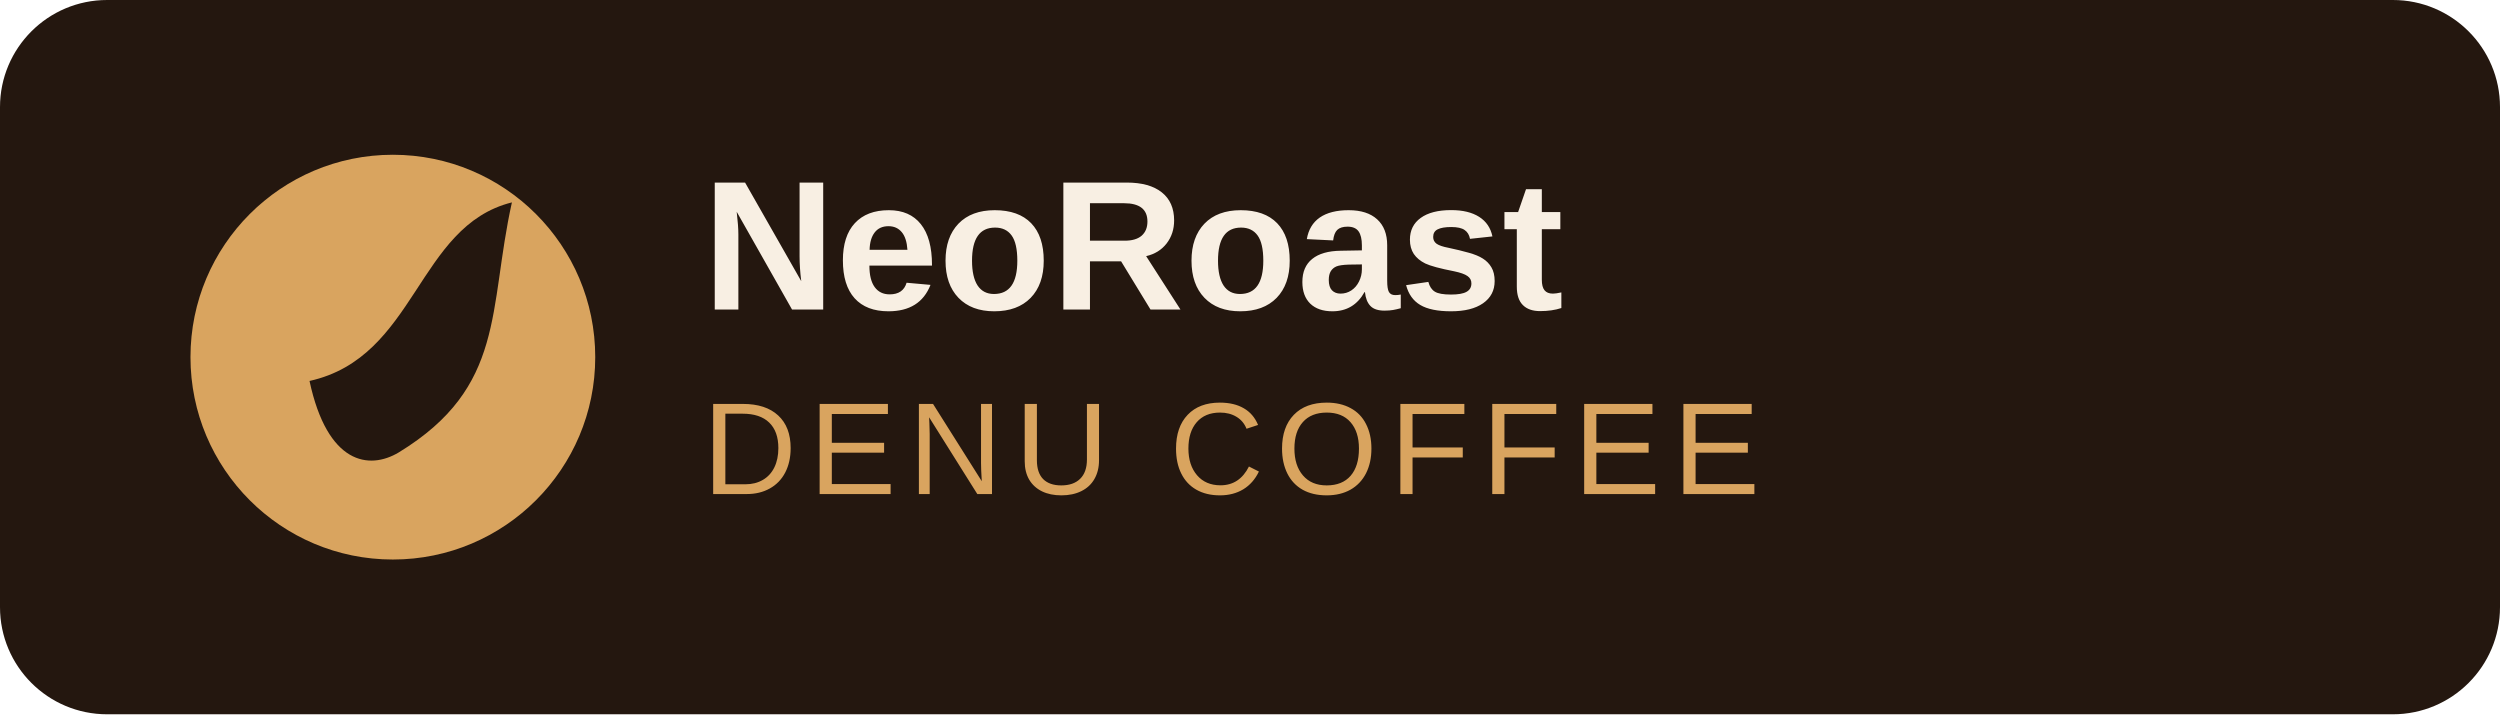
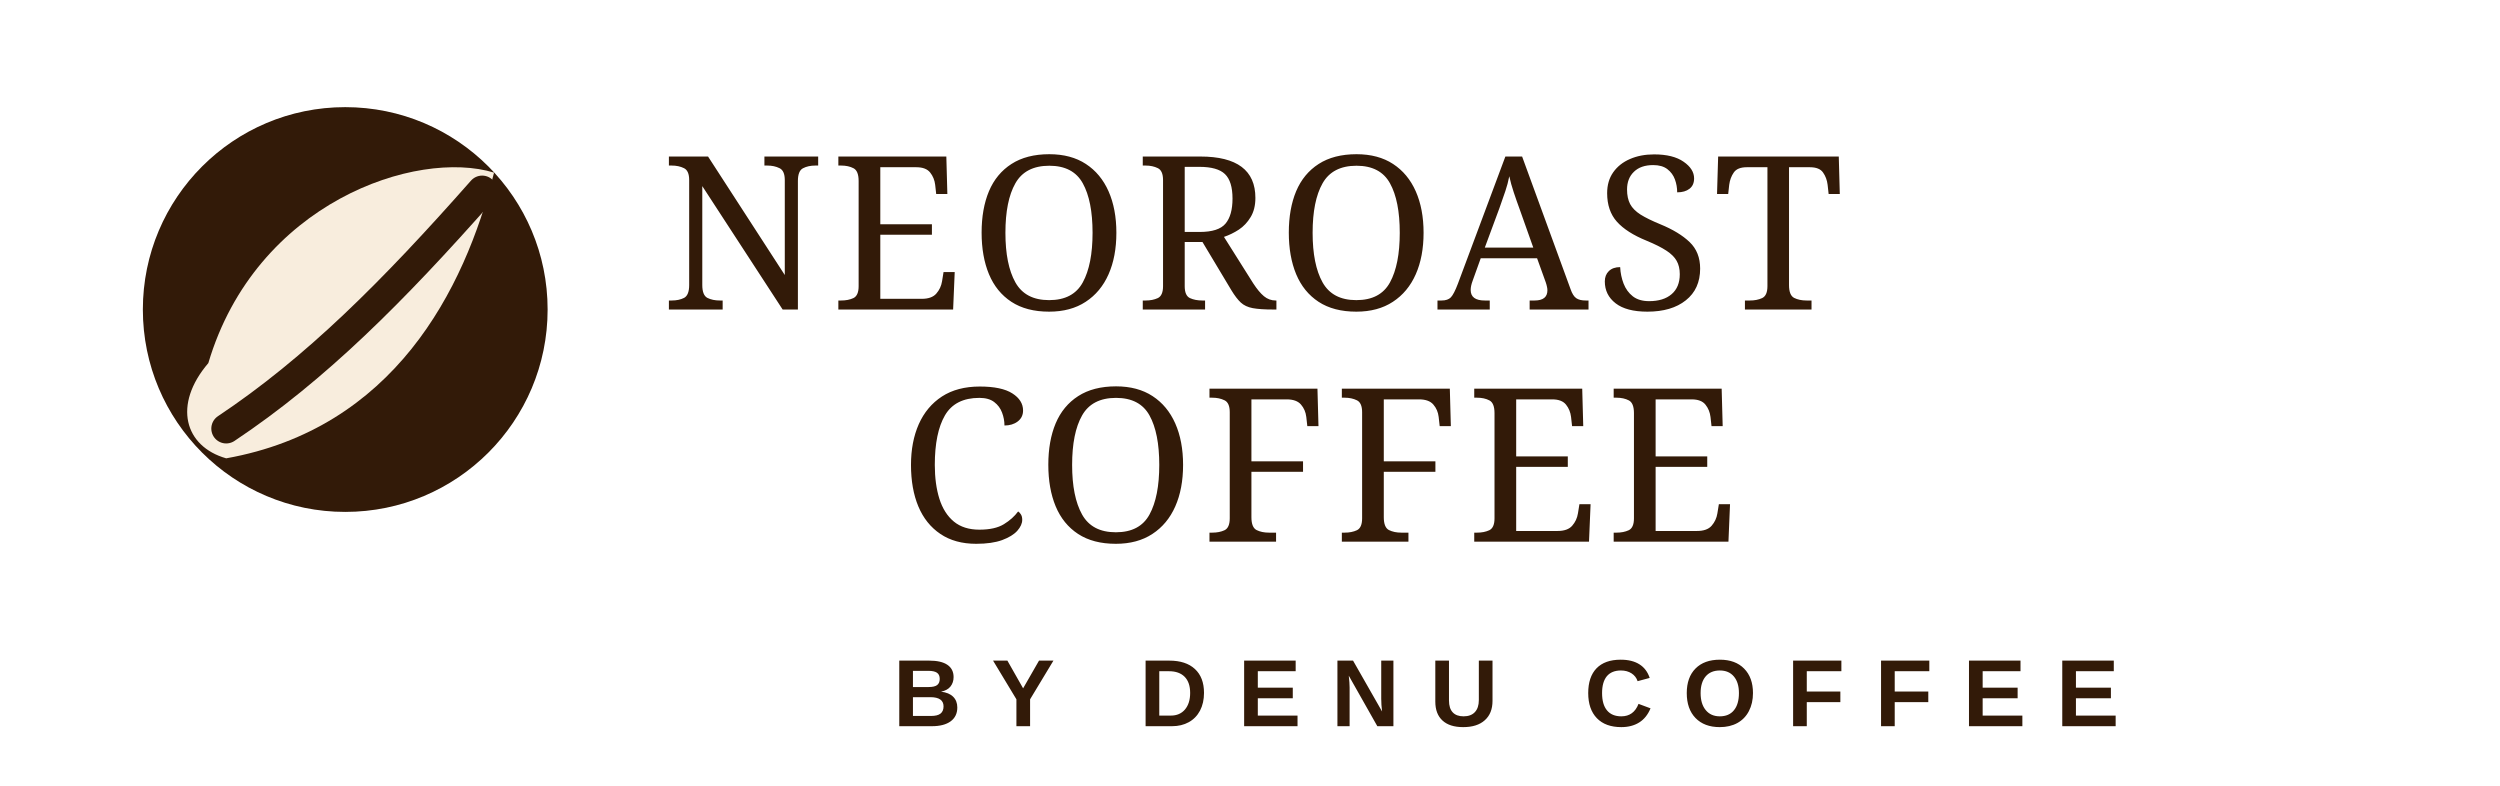
- <svg xmlns="http://www.w3.org/2000/svg" viewBox="0 0 420 120" role="img" aria-label="NeoRoast Coffee">
-   <rect width="420" height="120" rx="18" fill="#24170f" />
-   <circle cx="66" cy="60" r="34" fill="#d9a45f" />
-   <path d="M52 64c18-4 18-26 34-30-4 18-1 31-19 42-5 3-12 2-15-12Z" fill="#24170f" />
-   <text x="118" y="52" fill="#f8efe3" font-family="Arial, sans-serif" font-size="31" font-weight="700">NeoRoast</text>
-   <text x="118" y="83" fill="#d9a45f" font-family="Arial, sans-serif" font-size="22" letter-spacing="2">DENU COFFEE</text>
+ <svg xmlns="http://www.w3.org/2000/svg" viewBox="0 0 420 132" role="img" aria-label="NeoRoast Coffee by Denu Coffee">
+   <circle cx="58" cy="52" r="34" fill="#321a08" />
+   <path d="M35 61c8-27 35-36 48-32-5 20-17 43-45 48-7-2-9-9-3-16Z" fill="#f8eddd" />
+   <path d="M38 72c15-10 28-23 43-40" fill="none" stroke="#321a08" stroke-width="5" stroke-linecap="round" />
+   <text x="111" y="52" fill="#321a08" font-family="Georgia, serif" font-size="36" letter-spacing="1">NEOROAST</text>
+   <text x="151" y="91" fill="#321a08" font-family="Georgia, serif" font-size="36" letter-spacing="1">COFFEE</text>
+   <text x="150" y="122" fill="#321a08" font-family="Arial, sans-serif" font-size="16" font-weight="700" letter-spacing="5">BY DENU COFFEE</text>
</svg>
